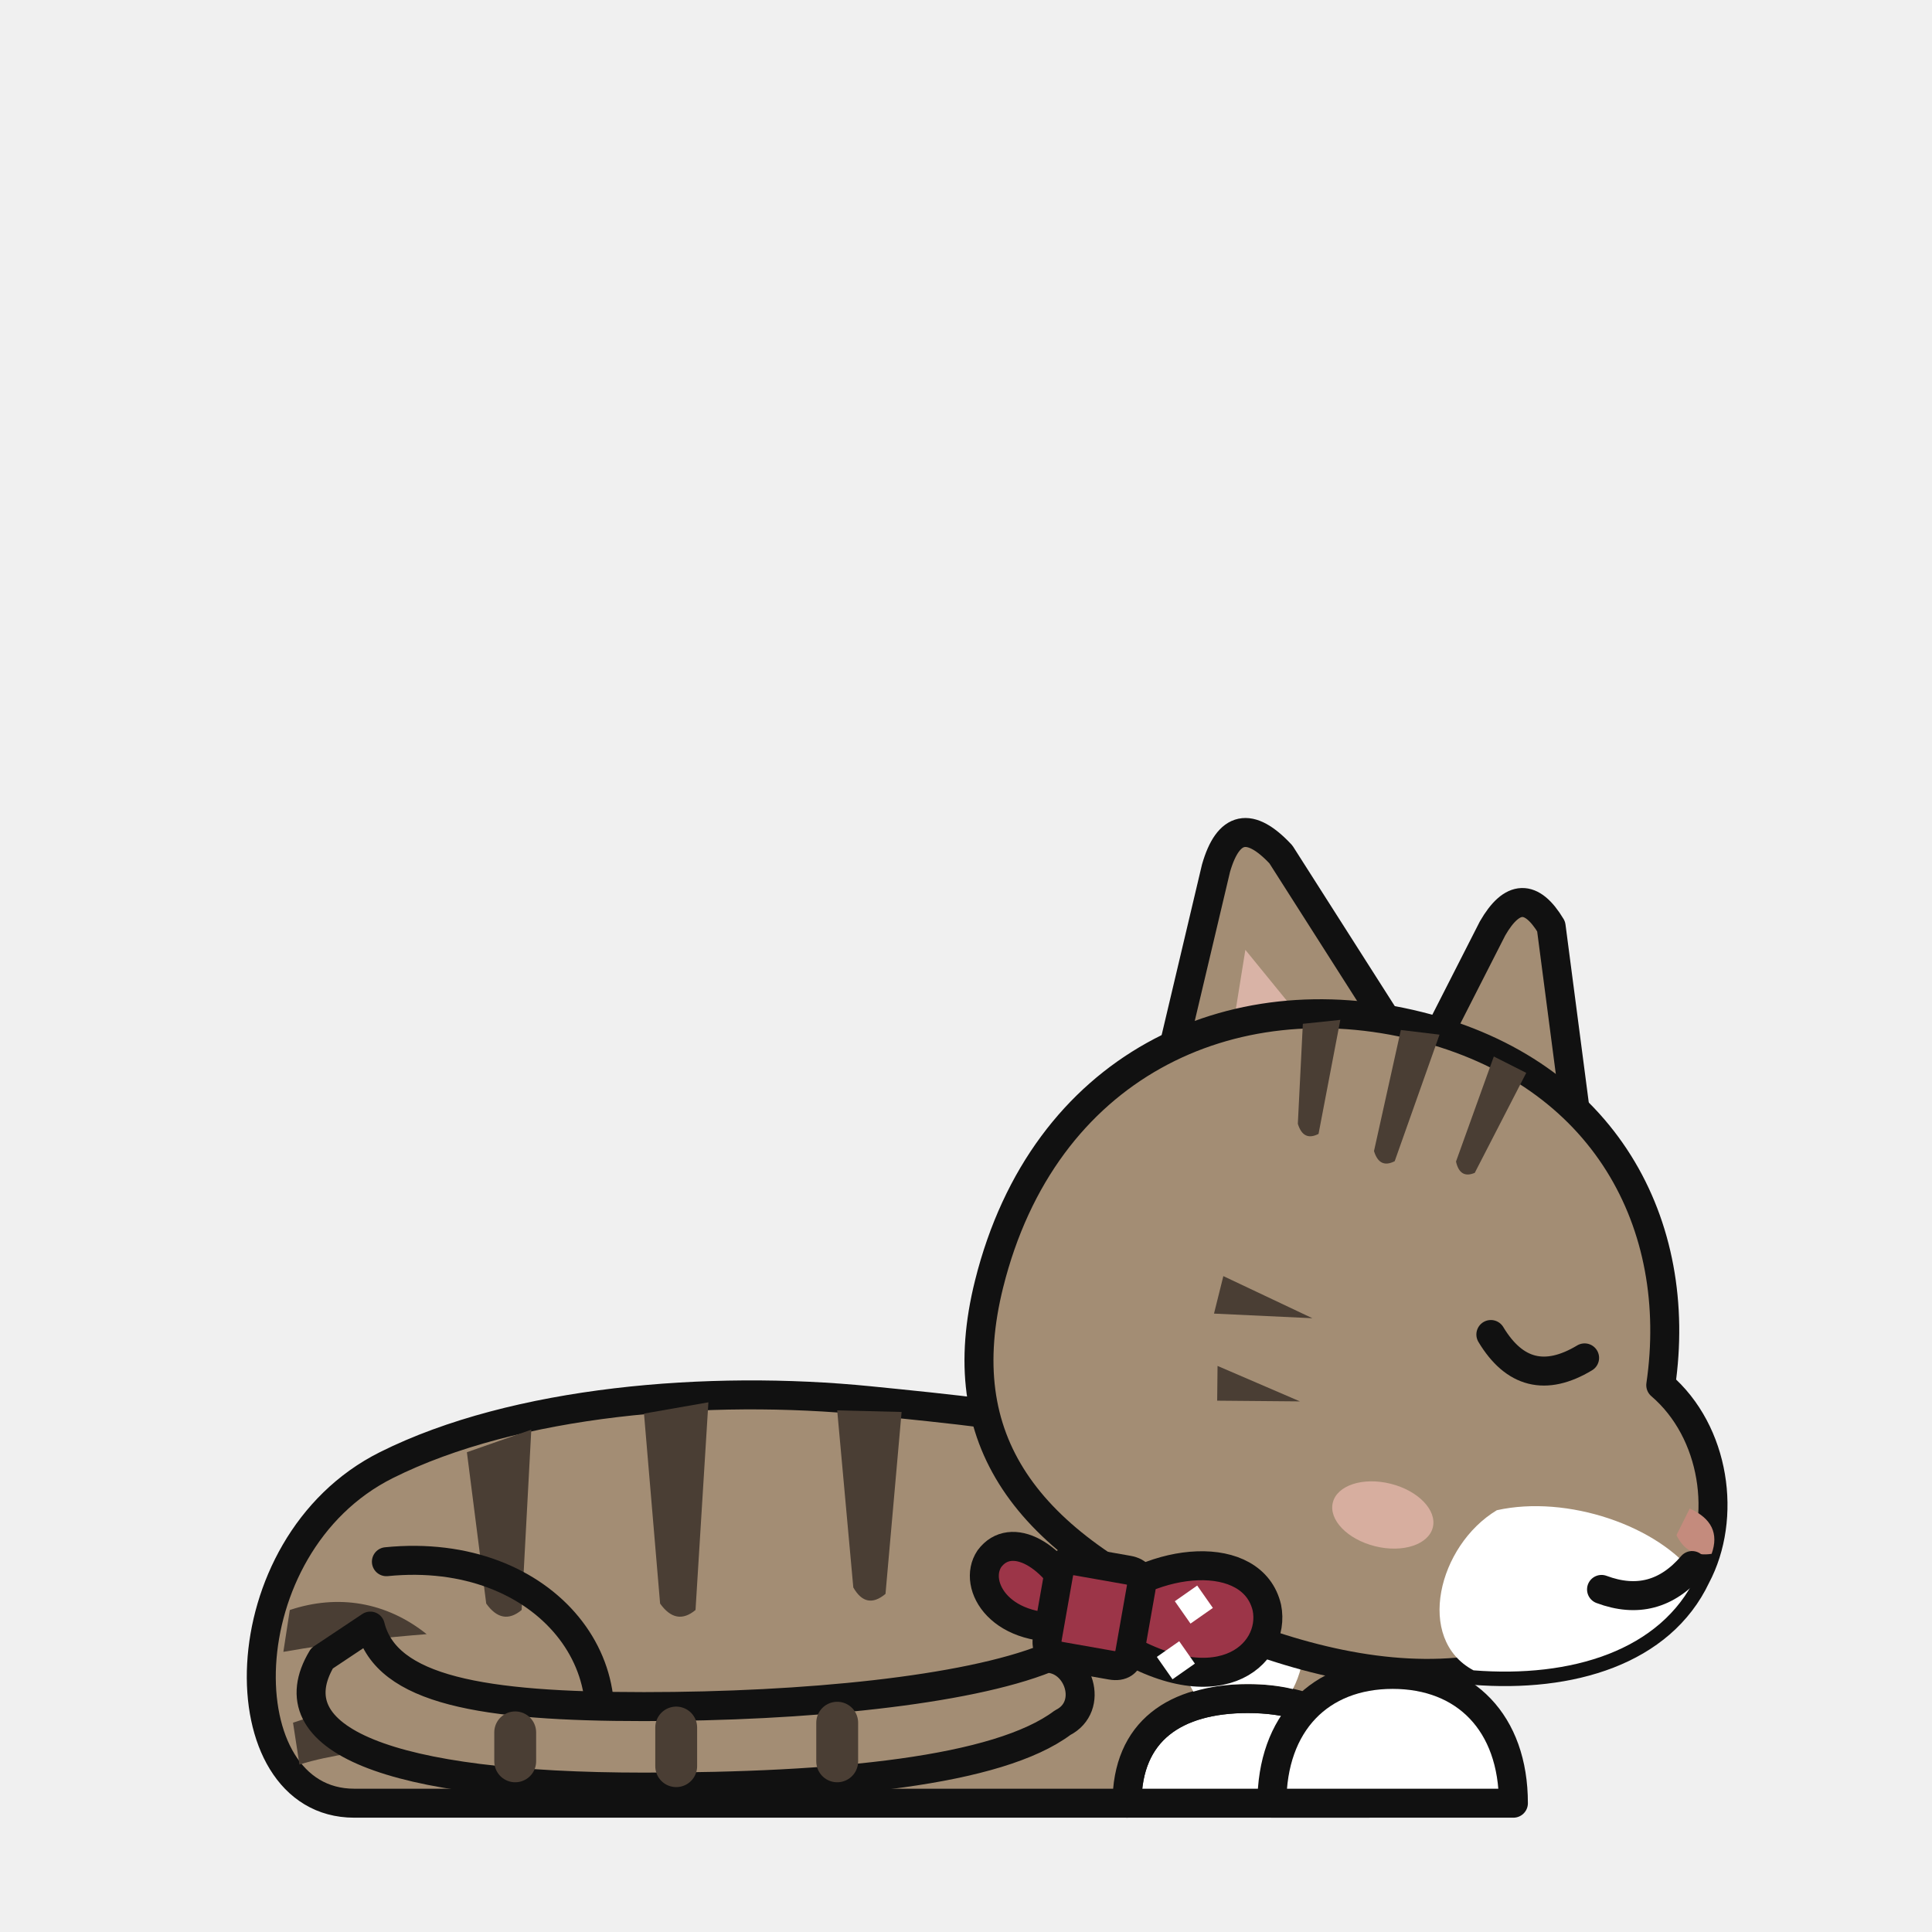
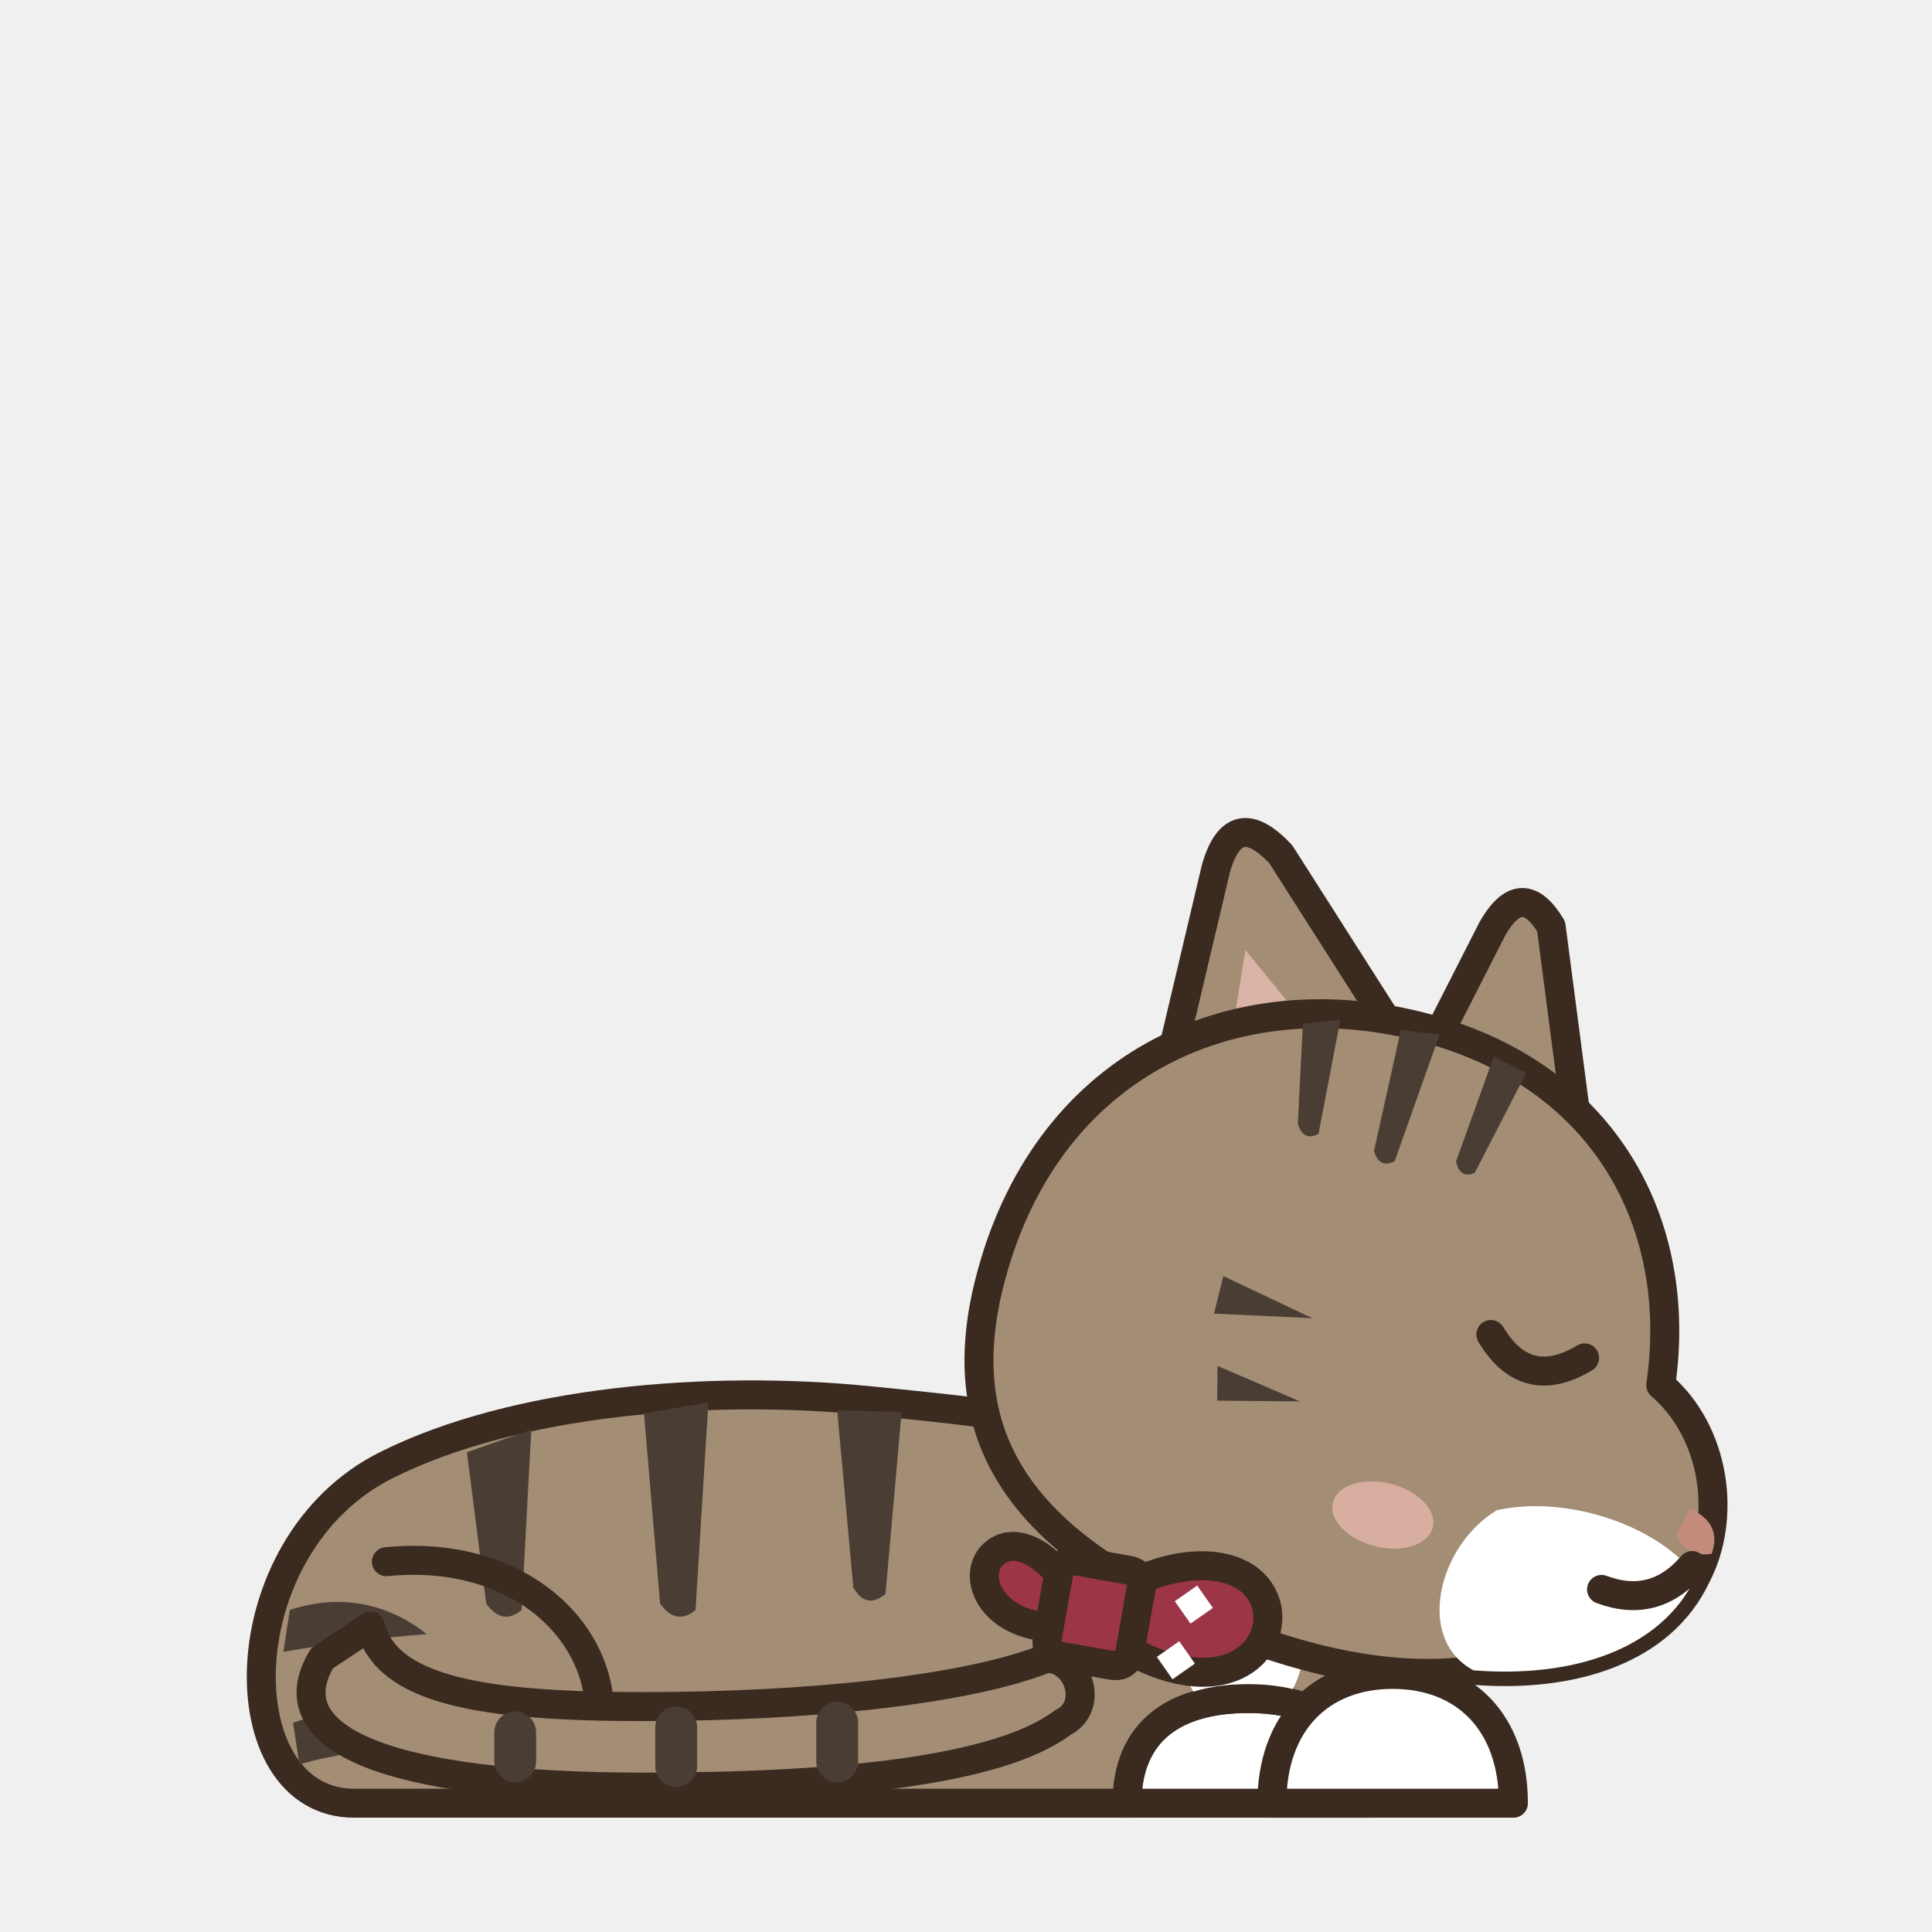
<svg xmlns="http://www.w3.org/2000/svg" viewBox="0 0 120 120" width="120" height="120">
  <g id="cat" transform="translate(60 112)">
    <g id="leg-front-far" transform="translate(17 -12)">
      <path id="leg-front-far-shaft" d="M-2.5 0A2.5 2.5 0 0 1 2.5 0A2.5 2.5 0 0 1 -2.5 0ZM-2 0L2 0L2.5 6.5L-1.5 6.5Z" fill="#A38D74" />
-       <path id="leg-front-far-paw" d="M-7 12C-7 7.5 -4 5.5 0.5 5.5C5 5.5 8 7.5 8 12Z" fill="#FFFFFF" stroke="#111111" stroke-width="1.8" stroke-linejoin="round" />
+       <path id="leg-front-far-paw" d="M-7 12C-7 7.5 -4 5.5 0.5 5.5C5 5.5 8 7.5 8 12Z" fill="#FFFFFF" stroke="#3A2A20" stroke-width="1.8" stroke-linejoin="round" />
    </g>
    <g id="body">
-       <path id="body-shape" d="M-38 0C-46 0 -46 -16 -36 -21C-28 -25 -16 -26 -6 -25C4 -24 14 -23 18 -18C23.13 -13.73 25.33 -7.99 23.37 -4.55C22.05 -5.88 20.01 -6.5 17.5 -6.5C13 -6.5 10 -4.5 10 0Z" fill="#A38D74" stroke="#111111" stroke-width="1.8" stroke-linejoin="round" />
+       <path id="body-shape" d="M-38 0C-46 0 -46 -16 -36 -21C-28 -25 -16 -26 -6 -25C4 -24 14 -23 18 -18C23.13 -13.73 25.33 -7.99 23.37 -4.55C22.05 -5.88 20.01 -6.5 17.5 -6.5C13 -6.5 10 -4.5 10 0Z" fill="#A38D74" stroke="#3A2A20" stroke-width="1.8" stroke-linejoin="round" />
      <path id="body-stripes" d="M-31 -21.8L-27 -23.2L-27.6 -12Q-28.8 -11 -29.8 -12.4ZM-20 -24.2L-16 -24.9L-16.8 -12Q-18 -11 -19 -12.4ZM-8 -24.4L-4 -24.3L-5 -13Q-6.2 -12 -7 -13.4ZM-42 -12C-39 -13 -36 -12.5 -33.5 -10.5C-36 -10.3 -39 -10 -42.4 -9.4ZM-41.8 -5C-39 -6 -37 -5.5 -35 -3.5C-37 -3.3 -39.5 -3 -41.4 -2.4Z" fill="#4A3E34" />
      <path id="chest" d="M12 -19C17 -19 21 -15 21 -10C21 -8.95 20.75 -7.95 20.3 -7.09C19.43 -7.3 18.49 -7.4 17.5 -7.4C16.29 -7.4 15.14 -7.24 14.12 -6.93C11.94 -10.86 10.43 -15.86 12 -19Z" fill="#FFFFFF" />
    </g>
    <g id="leg-hind-near" transform="translate(-28.5 -8)">
      <path id="leg-hind-near-shaft" d="M-2 0A2 2 0 0 1 2 0A2 2 0 0 1 -2 0ZM-1.5 0L1.5 0L3.5 5L1 5Z" fill="#A38D74" />
-       <path id="haunch-line" d="M4.5 7C8.5 0 2.5 -8 -7.5 -7" fill="none" stroke="#111111" stroke-width="1.8" stroke-linecap="round" />
-       <path id="leg-hind-near-paw" d="M2.5 4.5C2.5 4.5 2.5 4.5 2.5 4.5C2.5 4.5 2.5 4.5 2.5 4.5Z" fill="#FFFFFF" stroke="#111111" stroke-width="1.8" stroke-linejoin="round" />
+       <path id="haunch-line" d="M4.5 7C8.5 0 2.5 -8 -7.5 -7" fill="none" stroke="#3A2A20" stroke-width="1.8" stroke-linecap="round" />
+       <path id="leg-hind-near-paw" d="M2.5 4.5C2.5 4.5 2.5 4.5 2.5 4.5C2.5 4.5 2.5 4.5 2.5 4.5Z" fill="#FFFFFF" stroke="#3A2A20" stroke-width="1.8" stroke-linejoin="round" />
    </g>
    <g id="leg-front-near" transform="translate(22.3 -11.5)">
      <path id="leg-front-near-shaft" d="M-0.9 0A0.9 0.9 0 0 1 0.9 0A0.9 0.9 0 0 1 -0.9 0ZM-0.7 0L0.7 0L1.5 4.3L-0.5 4.7Z" fill="#A38D74" />
-       <path id="leg-front-near-paw" d="M-3.3 11.5C-3.3 6.5 -0.3 3.5 4.2 3.5C8.7 3.5 11.7 6.5 11.7 11.5Z" fill="#FFFFFF" stroke="#111111" stroke-width="1.8" stroke-linejoin="round" />
+       <path id="leg-front-near-paw" d="M-3.3 11.5C-3.3 6.5 -0.3 3.5 4.2 3.5C8.7 3.5 11.7 6.5 11.7 11.5Z" fill="#FFFFFF" stroke="#3A2A20" stroke-width="1.8" stroke-linejoin="round" />
    </g>
    <g id="tail" transform="translate(-40 -6)">
-       <path id="tail-shape" d="M0 -3C-3 2 4 5 20 5C32 5 42 4 46 1C48 0 47 -3 45 -3C40 -1 30 0 20 0C10 0 4 -1 3 -5Z" fill="#A38D74" stroke="#111111" stroke-width="1.8" stroke-linejoin="round" />
+       <path id="tail-shape" d="M0 -3C-3 2 4 5 20 5C32 5 42 4 46 1C48 0 47 -3 45 -3C40 -1 30 0 20 0C10 0 4 -1 3 -5Z" fill="#A38D74" stroke="#3A2A20" stroke-width="1.8" stroke-linejoin="round" />
      <path id="tail-stripes" d="M12 1.6L12 3.4M22 1.3L22 3.7M32 1L32 3.4" fill="none" stroke="#4A3E34" stroke-width="2.6" stroke-linecap="round" />
    </g>
    <g id="head" transform="translate(16 -8) rotate(14)">
      <g id="ear-right" transform="translate(8 -38)">
-         <path id="ear-right-shape" d="M-6 2L-3 -11Q-2 -14.5 0.5 -12L6 2Z" fill="#A38D74" stroke="#111111" stroke-width="1.8" stroke-linejoin="round" />
+         <path id="ear-right-shape" d="M-6 2L-3 -11Q-2 -14.5 0.5 -12L6 2Z" fill="#A38D74" stroke="#3A2A20" stroke-width="1.8" stroke-linejoin="round" />
      </g>
      <g id="ear-left" transform="translate(-4 -37) rotate(-12)">
-         <path id="ear-left-shape" d="M-9 2L-6 -13Q-5 -17 -2 -14L9 2Z" fill="#A38D74" stroke="#111111" stroke-width="1.8" stroke-linejoin="round" />
+         <path id="ear-left-shape" d="M-9 2L-6 -13Q-5 -17 -2 -14L9 2Z" fill="#A38D74" stroke="#3A2A20" stroke-width="1.8" stroke-linejoin="round" />
        <path id="ear-left-inner" d="M-5 0L-4 -8L3 0Z" fill="#D9B3A6" />
      </g>
-       <path id="head-shape" d="M-20 -20C-20 -34 -10 -42 2 -42C14 -42 21 -34 22 -24C26 -22 28 -17 27 -13C26 -8 21 -5 15 -4C10 -2 4 -2 -2 -3C-14 -5 -20 -10 -20 -20Z" fill="#A38D74" stroke="#111111" stroke-width="1.8" stroke-linejoin="round" />
+       <path id="head-shape" d="M-20 -20C-20 -34 -10 -42 2 -42C14 -42 21 -34 22 -24C26 -22 28 -17 27 -13C26 -8 21 -5 15 -4C10 -2 4 -2 -2 -3C-14 -5 -20 -10 -20 -20Z" fill="#A38D74" stroke="#3A2A20" stroke-width="1.8" stroke-linejoin="round" />
      <path id="head-stripes" d="M1 -41.5L3.4 -41.8L2.6 -33.5Q1.8 -32.8 1.2 -33.8ZM-5 -40.4L-2.8 -41.2L-2.4 -34Q-3.2 -33.3 -3.8 -34.3ZM7 -41.3L9.2 -40.8L7.6 -34Q6.8 -33.4 6.3 -34.4ZM-6 -24L0 -22.8L-6 -21.6ZM-5 -18.5L0.5 -17.6L-4.5 -16.4Z" fill="#4A3E34" />
      <path id="muzzle" d="M14 -14C18 -16 24 -15.5 27 -13C26 -8 21 -5 15 -4C11 -5 11 -11 14 -14Z" fill="#FFFFFF" />
      <path id="cheeks" d="M4 -12a3.2 2 0 1 0 6.4 0a3.2 2 0 1 0 -6.4 0Z" fill="#D7AE9F" />
      <g id="eyes-open" transform="translate(14 -24)" opacity="0">
        <path d="M-2.2 0a2.2 3 0 1 0 4.4 0a2.2 3 0 1 0 -4.4 0Z" fill="#111111" />
      </g>
      <g id="eyes-closed" transform="translate(14 -24)">
-         <path d="M-3 -0.5Q0 2.5 3 -0.5" fill="none" stroke="#111111" stroke-width="1.8" stroke-linecap="round" />
+         <path d="M-3 -0.5Q0 2.5 3 -0.5" fill="none" stroke="#3A2A20" stroke-width="1.8" stroke-linecap="round" />
      </g>
      <path id="nose" d="M25.6 -17Q27.8 -16.6 27.6 -14.6Q26.2 -14 25.2 -15.2Z" fill="#C48B7D" />
-       <path id="mouth" d="M26.6 -13.6Q25 -10.4 21.5 -10.8" fill="none" stroke="#111111" stroke-width="1.8" stroke-linecap="round" />
+       <path id="mouth" d="M26.6 -13.6Q25 -10.4 21.5 -10.8" fill="none" stroke="#3A2A20" stroke-width="1.8" stroke-linecap="round" />
    </g>
    <g id="bow" transform="translate(8 -12) rotate(10)">
-       <path id="bow-loops" d="M0 0C3 -4 9 -5.5 10.5 -2C11.6 0.8 8.5 4.8 1 1.5ZM-1 0C-3 -3 -6 -4 -7 -2C-7.8 -0.2 -5.5 2.6 -1 1.2Z" fill="#9C3548" stroke="#111111" stroke-width="1.8" stroke-linejoin="round" />
+       <path id="bow-loops" d="M0 0C3 -4 9 -5.5 10.5 -2C11.6 0.8 8.5 4.8 1 1.5ZM-1 0C-3 -3 -6 -4 -7 -2C-7.8 -0.2 -5.5 2.6 -1 1.2Z" fill="#9C3548" stroke="#3A2A20" stroke-width="1.8" stroke-linejoin="round" />
      <path id="bow-pattern" d="M6 -2.6l1.2 1.2l-1.2 1.2l-1.2 -1.2ZM5.5 1l1.2 1.2l-1.2 1.2l-1.2 -1.2Z" fill="#FFFFFF" />
-       <path id="bow-knot" d="M-1.6 -2.8H1.6Q2.6 -2.8 2.6 -1.8V2.2Q2.6 3.2 1.6 3.2H-1.6Q-2.6 3.2 -2.6 2.2V-1.8Q-2.6 -2.8 -1.6 -2.8Z" fill="#9C3548" stroke="#111111" stroke-width="1.8" stroke-linejoin="round" />
+       <path id="bow-knot" d="M-1.6 -2.8H1.6Q2.6 -2.8 2.6 -1.8V2.2Q2.6 3.2 1.6 3.2H-1.6Q-2.6 3.2 -2.6 2.2V-1.8Q-2.6 -2.8 -1.6 -2.8Z" fill="#9C3548" stroke="#3A2A20" stroke-width="1.8" stroke-linejoin="round" />
    </g>
  </g>
</svg>
